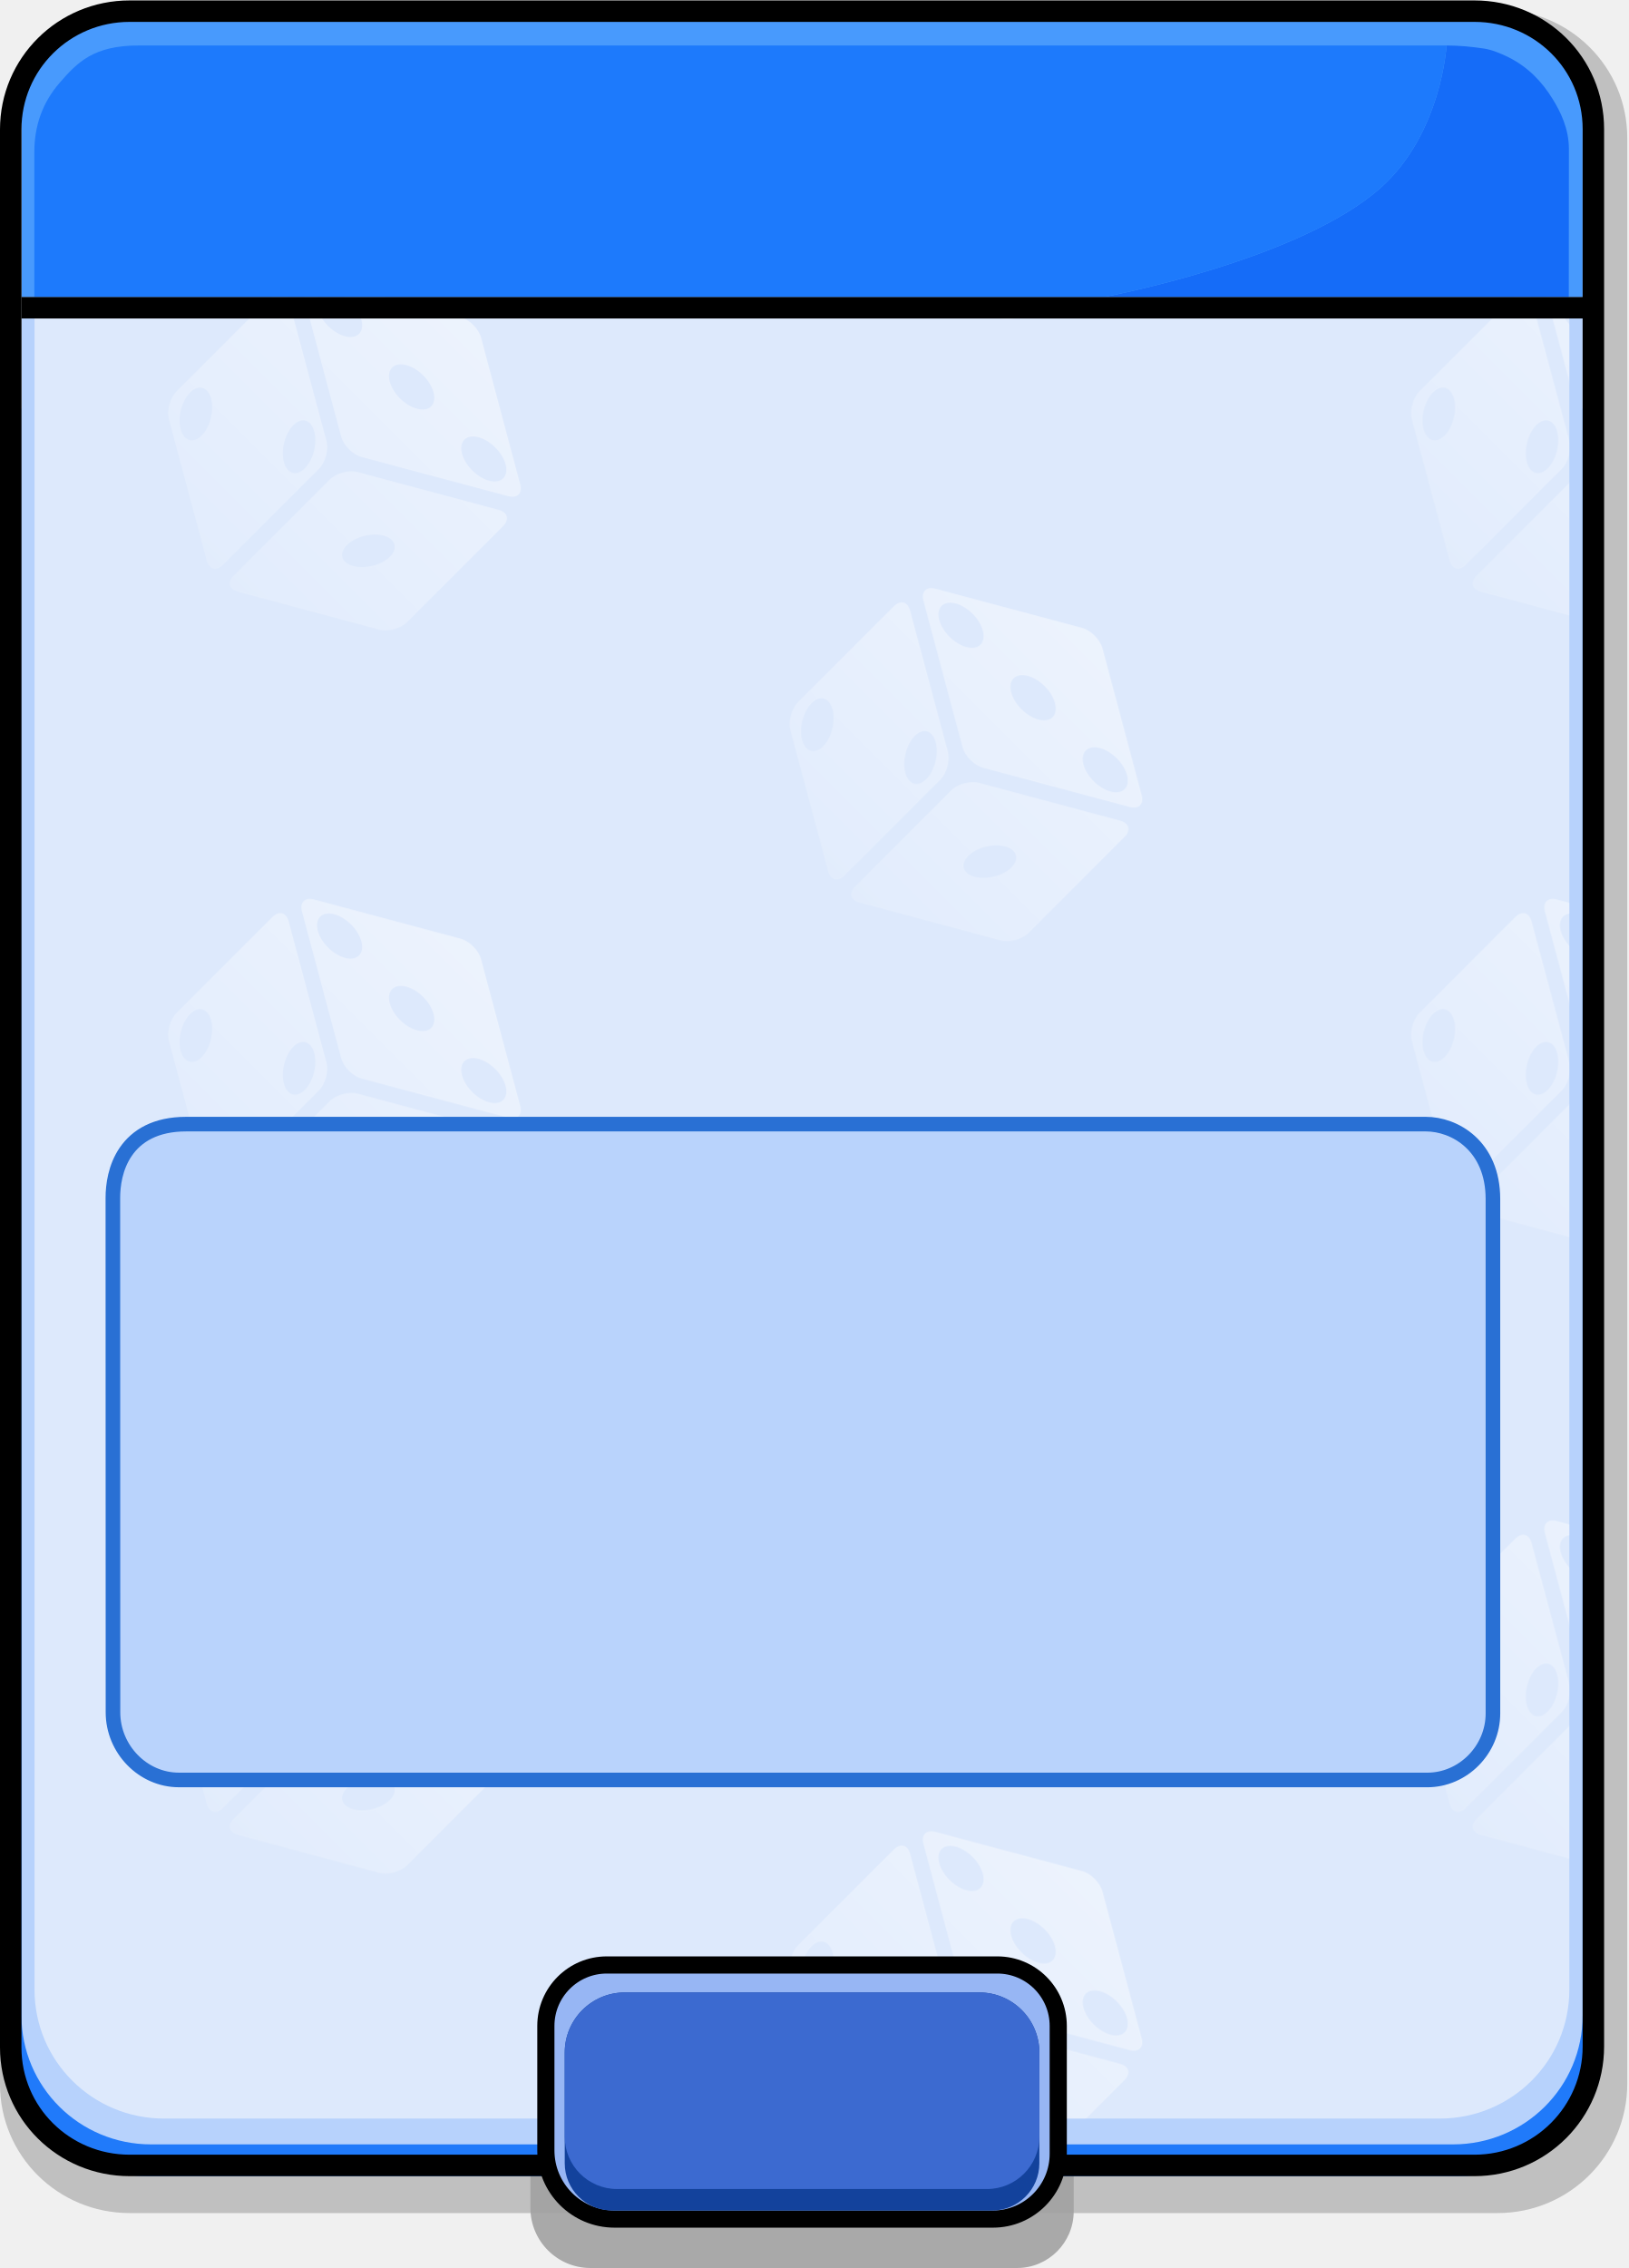
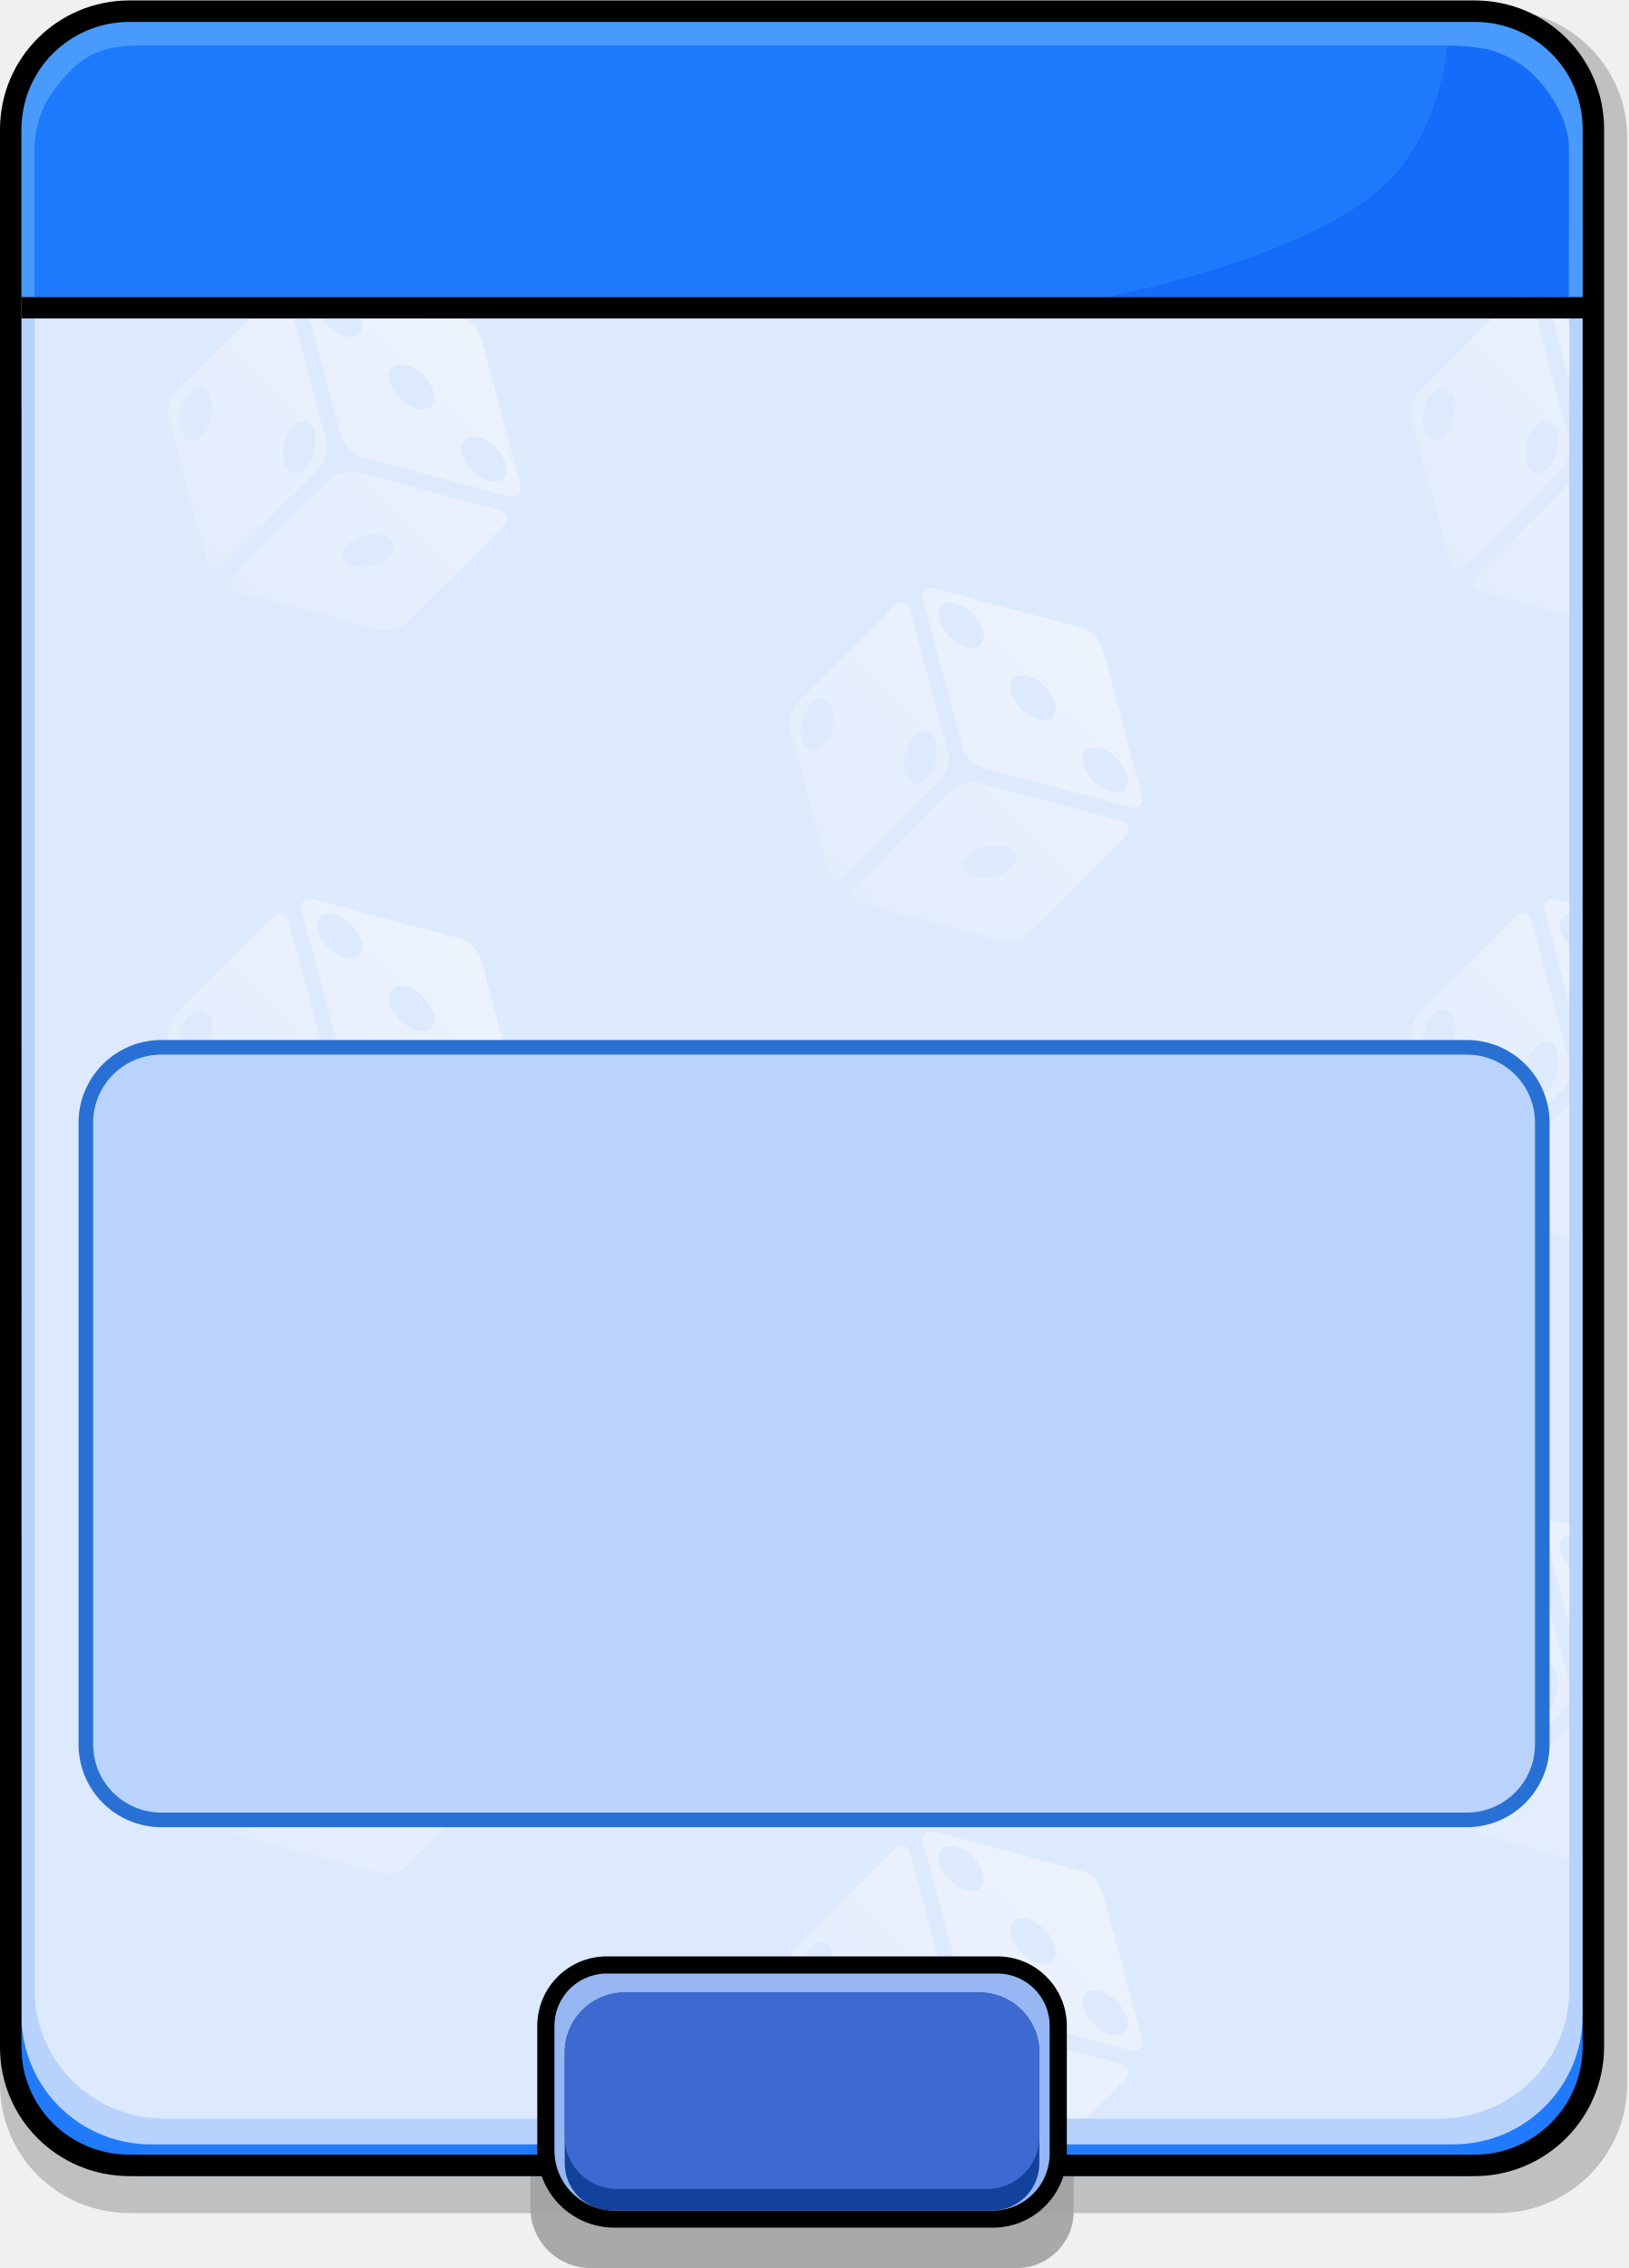
<svg xmlns="http://www.w3.org/2000/svg" xmlns:xlink="http://www.w3.org/1999/xlink" width="1897" height="2642" viewBox="0 0 1897 2642" fill="none">
  <path d="M618 2409C618 2375.31 645.311 2348 679 2348H1190C1223.69 2348 1251 2375.31 1251 2409V2576C1251 2612.45 1221.45 2642 1185 2642H688C649.34 2642 618 2610.66 618 2572V2409Z" fill="#979797" fill-opacity="0.8" />
  <path d="M151 2578C67.605 2578 0 2511.34 0 2427.95C0.001 1998.14 0.003 755.27 0.001 161.308C0 77.912 67.606 11 151.001 11H1745.01C1828.4 11 1896 77.431 1896 160.823C1896.01 636.676 1896 1975.75 1896 2427.22C1896 2510.61 1828.4 2578 1745 2578H151Z" fill="#A1A1A1" fill-opacity="0.6" />
  <path d="M79.5 2425.5C106.757 2457.15 134.935 2472.56 172.423 2479.05C181.461 2480.61 191.316 2480.99 200.5 2481C339.451 2481.14 1669.5 2481 1669.5 2481C1678.68 2480.99 1688.54 2480.61 1697.58 2479.05C1735.06 2472.56 1763.24 2457.15 1790.5 2425.5C1814.79 2397.3 1828 2368.78 1828 2337C1828 2337 1828 2072.32 1828 1939.5C1828 1455.34 1828 960.159 1828 476H1845C1845 1106.88 1846 2337 1846 2337V2412C1841.5 2440.5 1831.88 2459.81 1824.12 2470C1808.5 2490.5 1805.43 2497.36 1770.5 2518C1747.89 2530.27 1729 2535 1697.58 2535C1697.58 2535 280.435 2535.03 172.423 2535C146.774 2534.99 122.109 2530.27 99.5 2518C64.574 2497.36 61.5 2490.5 45.883 2470C38.123 2459.81 28.5 2440.5 24 2412V2337C24 2337 25.003 1106.88 25 476H42C42.003 960.158 42.004 1455.34 42 1939.5C41.999 2072.32 42 2337 42 2337C43 2369 55.212 2397.3 79.5 2425.5Z" fill="#207AFA" />
  <path d="M176 2498C92.605 2498 25 2431.08 25 2347.68C25.001 1956.32 25.003 899.107 25.001 363.308C25 279.913 92.606 213 176.001 213H1693C1776.39 213 1844 279.917 1844 363.309C1844 796.553 1844 1936.99 1844 2347.81C1843.99 2431.2 1776.39 2498 1693 2498H176Z" fill="#B7D2FC" />
  <path d="M191.224 2467.93C107.829 2467.93 40.224 2401.06 40.224 2317.67C40.225 1923.73 40.226 854.481 40.224 316.298C40.224 232.902 107.829 166 191.225 166H1677.51C1760.9 166 1828.5 232.882 1828.5 316.274C1828.51 751.942 1828.5 1904.34 1828.5 2317.7C1828.5 2401.09 1760.9 2467.93 1677.5 2467.93H191.224Z" fill="#DDE9FC" />
  <path d="M191.224 2467.93C107.829 2467.93 40.224 2401.06 40.224 2317.67C40.225 1923.73 40.226 854.481 40.224 316.298C40.224 232.902 107.829 166 191.225 166H1677.51C1760.9 166 1828.5 232.882 1828.5 316.274C1828.51 751.942 1828.5 1904.34 1828.5 2317.7C1828.5 2401.09 1760.9 2467.93 1677.5 2467.93H191.224Z" fill="url(#pattern0_16_154)" fill-opacity="0.5" />
-   <path d="M1661.35 1309.5C1677.76 1309.5 1697.26 1315.56 1712.74 1329.65C1728.44 1343.93 1739.47 1365.97 1739.47 1396.76C1739.47 1565.97 1739.52 1797.17 1739.49 1996.03C1739.48 2038.2 1704.78 2073.5 1662.88 2073.5C1178.06 2073.5 693.244 2073.49 208.425 2073.47V2073.47C166.394 2073.47 131.675 2037.53 131.636 1994.78C131.545 1896.84 131.579 1798.91 131.568 1700.99C131.558 1599.11 131.62 1497.25 131.5 1395.39V1395.38C131.5 1380.93 134.248 1359.61 146.539 1341.67C159.21 1323.17 181.183 1309.5 216.823 1309.5H1661.35Z" fill="#B9D3FC" stroke="#2970D4" stroke-width="17" />
+   <rect x="100" y="1220" width="1697" height="900" rx="88" fill="#B9D3FC" stroke="#2970D4" stroke-width="17" />
  <path d="M25 141C25 76.935 76.935 25 141 25H1728C1792.07 25 1844 76.935 1844 141V346H25V141Z" fill="#489AFD" />
  <path d="M1827.99 173.293C1828.05 191.886 1827.86 345.945 1827.86 345.945C1785.03 345.994 1329.3 346.039 1286.5 345.945C1286.5 345.945 1514 303.5 1609 218.5C1679.57 155.355 1685.47 53.003 1685.47 53.003C1700.89 53.003 1714.83 54.47 1729.15 56.571C1737.67 57.819 1749.2 62.431 1757.99 66.876C1780.04 78.017 1796.23 94.515 1809.16 115.5C1818.25 130.256 1827.9 149.756 1827.99 173.293Z" fill="#156CF8" />
  <path d="M40 345.945C40 345.945 40.035 233.387 40 177.5C39.981 146.157 49.67 119.234 69.729 96.17C90.102 72.745 109.01 53.003 161.176 53.003C653.86 53.003 1178.41 52.997 1685.47 53.003C1685.47 53.003 1679.57 155.355 1609 218.5C1514 303.5 1286.5 345.945 1286.5 345.945H40Z" fill="#1D7AFC" />
  <path d="M151.001 13H1718C1794.62 13 1856.5 73.983 1856.5 150.348C1856.5 621.866 1856.5 1936.98 1856.5 2384.03C1856.49 2460.51 1794.49 2522.5 1718 2522.5H151C74.403 2522.5 12.5 2461.36 12.5 2384.98C12.501 1960.17 12.503 741.637 12.501 150.826C12.501 74.407 74.436 13 151.001 13Z" stroke="black" stroke-width="25" />
  <path d="M25 346H1845V371H25L25 346Z" fill="black" />
  <path d="M1162 2289C1201.21 2289 1233 2320.79 1233 2360V2509C1233 2550.97 1198.97 2585 1157 2585H716C671.817 2585 636 2549.18 636 2505V2360C636 2320.79 667.788 2289 707 2289H1162Z" fill="#97B6F4" stroke="black" stroke-width="20" />
  <path d="M658 2391C658 2352.34 689.34 2321 728 2321H1141C1179.66 2321 1211 2352.34 1211 2391V2520C1211 2550.38 1186.38 2575 1156 2575H713C682.624 2575 658 2550.38 658 2520V2391Z" fill="#13429C" />
  <path d="M658 2391C658 2352.34 689.34 2321 728 2321H1141C1179.66 2321 1211 2352.34 1211 2391V2489C1211 2522.69 1183.69 2550 1150 2550H719C685.311 2550 658 2522.69 658 2489V2391Z" fill="#3C6AD0" />
  <defs>
    <pattern id="pattern0_16_154" patternUnits="userSpaceOnUse" patternTransform="matrix(1448.15 0 0 724.077 40.2235 166)" preserveAspectRatio="none" viewBox="-0 0 1448.15 724.077" width="1" height="1">
      <use xlink:href="#pattern0_16_154_inner" transform="translate(-724.077 -362.039)" />
      <use xlink:href="#pattern0_16_154_inner" transform="translate(0 -724.077)" />
      <use xlink:href="#pattern0_16_154_inner" transform="translate(724.077 -362.039)" />
      <use xlink:href="#pattern0_16_154_inner" transform="translate(-724.077 362.039)" />
      <g id="pattern0_16_154_inner">
        <g clip-path="url(#clip0_16_154)">
          <path d="M511.235 212.503C506.867 208.135 501.521 204.746 496.181 203.321L325.688 157.788C315.007 154.936 308.817 161.126 311.669 171.807L357.202 342.3C360.054 352.981 370.755 363.682 381.436 366.534L551.929 412.066C562.609 414.92 568.8 408.729 565.947 398.048L520.414 227.555C518.989 222.213 515.601 216.869 511.235 212.503ZM369.868 187.964C369.868 187.964 369.869 187.965 369.869 187.965C375.367 193.757 379.317 200.501 380.942 206.867C382.664 213.618 381.635 219.409 378.079 222.964C374.523 226.52 368.732 227.549 361.981 225.826C355.229 224.103 348.07 219.768 342.077 213.776C336.085 207.783 331.751 200.624 330.028 193.872C328.719 188.743 328.99 184.129 330.806 180.634C332.622 177.14 335.898 174.928 340.205 174.29C344.511 173.651 349.648 174.615 354.941 177.055C360.233 179.495 365.436 183.297 369.866 187.964L369.868 187.964ZM453.303 271.745C457.703 276.224 461.21 281.36 463.386 286.511C465.563 291.663 466.312 296.603 465.539 300.713C464.767 304.823 462.508 307.922 459.044 309.622C455.581 311.323 451.066 311.549 446.064 310.273C442.709 309.446 439.212 307.96 435.773 305.899C432.334 303.839 429.023 301.246 426.03 298.269C423.037 295.293 420.422 291.992 418.336 288.558C416.25 285.124 414.734 281.624 413.875 278.262C413.017 274.899 412.834 271.739 413.336 268.966C413.838 266.192 415.015 263.859 416.8 262.102C418.585 260.345 420.941 259.198 423.734 258.728C426.527 258.257 429.7 258.473 433.071 259.362C436.476 260.232 440.021 261.776 443.496 263.902C446.971 266.029 450.305 268.696 453.301 271.744L453.303 271.745ZM537.907 356.37C537.907 356.371 537.908 356.371 537.908 356.372C543.406 362.163 547.357 368.907 548.981 375.273C550.669 381.997 549.619 387.755 546.06 391.287C542.501 394.819 536.724 395.838 529.992 394.119C523.259 392.401 516.121 388.086 510.138 382.119C504.155 376.151 499.816 369.017 498.068 362.278C496.76 357.148 497.032 352.535 498.848 349.04C500.664 345.546 503.94 343.335 508.246 342.697C512.553 342.058 517.689 343.022 522.982 345.462C528.274 347.902 533.476 351.704 537.907 356.37ZM292.621 176.43C288.663 172.253 282.722 172.663 277.104 178.28L165.597 289.788C157.782 297.603 153.863 312.226 156.722 322.902L200.621 486.793C203.48 497.468 211.923 499.731 219.738 491.916L331.248 380.406C339.063 372.591 342.978 357.97 340.12 347.294L296.221 183.403C295.418 180.401 294.172 178.063 292.623 176.429L292.621 176.43ZM547.725 431.537C546.091 429.988 543.756 428.741 540.753 427.938L376.859 384.035C366.184 381.176 351.56 385.095 343.745 392.909L232.234 504.42C224.421 512.234 226.685 520.675 237.361 523.533L401.254 567.439C411.929 570.298 426.549 566.379 434.364 558.564L545.875 447.053C551.491 441.438 551.901 435.498 547.723 431.538L547.725 431.537ZM320.222 326.493C322.81 328.745 324.799 332.254 325.99 336.665C327.18 341.075 327.528 346.231 327 351.612C326.472 356.992 325.085 362.407 322.98 367.308C320.876 372.21 318.128 376.425 315.014 379.527C312.692 381.854 310.217 383.509 307.733 384.396C305.248 385.284 302.802 385.387 300.533 384.7C298.265 384.013 296.22 382.55 294.513 380.393C292.807 378.236 291.474 375.428 290.591 372.13C289.707 368.832 289.29 365.108 289.363 361.172C289.436 357.235 289.999 353.164 291.018 349.189C292.037 345.215 293.493 341.416 295.303 338.009C297.113 334.603 299.24 331.656 301.565 329.336C304.661 326.228 308.015 324.33 311.289 323.831C314.564 323.332 317.644 324.25 320.222 326.493ZM416.994 463.805C416.995 463.806 416.995 463.806 416.996 463.807C419.238 466.384 420.156 469.465 419.656 472.739C419.157 476.013 417.259 479.366 414.151 482.462C409.458 487.145 402.32 490.927 394.304 492.976C386.288 495.026 378.05 495.177 371.399 493.395C364.749 491.612 360.23 488.044 358.835 483.472C357.44 478.901 359.284 473.7 363.96 469.013C367.063 465.899 371.277 463.151 376.179 461.047C381.08 458.942 386.495 457.556 391.876 457.027C397.256 456.499 402.412 456.847 406.823 458.037C411.233 459.228 414.742 461.217 416.994 463.805ZM199.981 288.342C202.569 290.594 204.559 294.103 205.749 298.514C206.939 302.924 207.288 308.08 206.759 313.461C206.231 318.842 204.844 324.256 202.739 329.158C200.635 334.059 197.886 338.274 194.772 341.376C192.45 343.703 189.976 345.358 187.491 346.246C185.007 347.133 182.56 347.237 180.292 346.55C178.024 345.863 175.978 344.399 174.272 342.242C172.566 340.085 171.233 337.277 170.349 333.979C169.465 330.681 169.048 326.958 169.122 323.021C169.195 319.085 169.757 315.013 170.776 311.039C171.796 307.064 173.252 303.265 175.061 299.859C176.871 296.452 178.999 293.505 181.323 291.186C184.42 288.078 187.773 286.179 191.048 285.68C194.323 285.18 197.403 286.099 199.981 288.342Z" fill="url(#paint0_linear_16_154)" />
        </g>
      </g>
      <use xlink:href="#pattern0_16_154_inner" transform="translate(724.077 362.039)" />
    </pattern>
    <linearGradient id="paint0_linear_16_154" x1="511.444" y1="212.712" x2="217.301" y2="506.855" gradientUnits="userSpaceOnUse">
      <stop stop-color="white" stop-opacity="0.9" />
      <stop offset="1" stop-color="white" stop-opacity="0.3" />
    </linearGradient>
    <clipPath id="clip0_16_154">
      <rect width="512" height="512" fill="white" transform="translate(362.039) rotate(45)" />
    </clipPath>
  </defs>
</svg>
